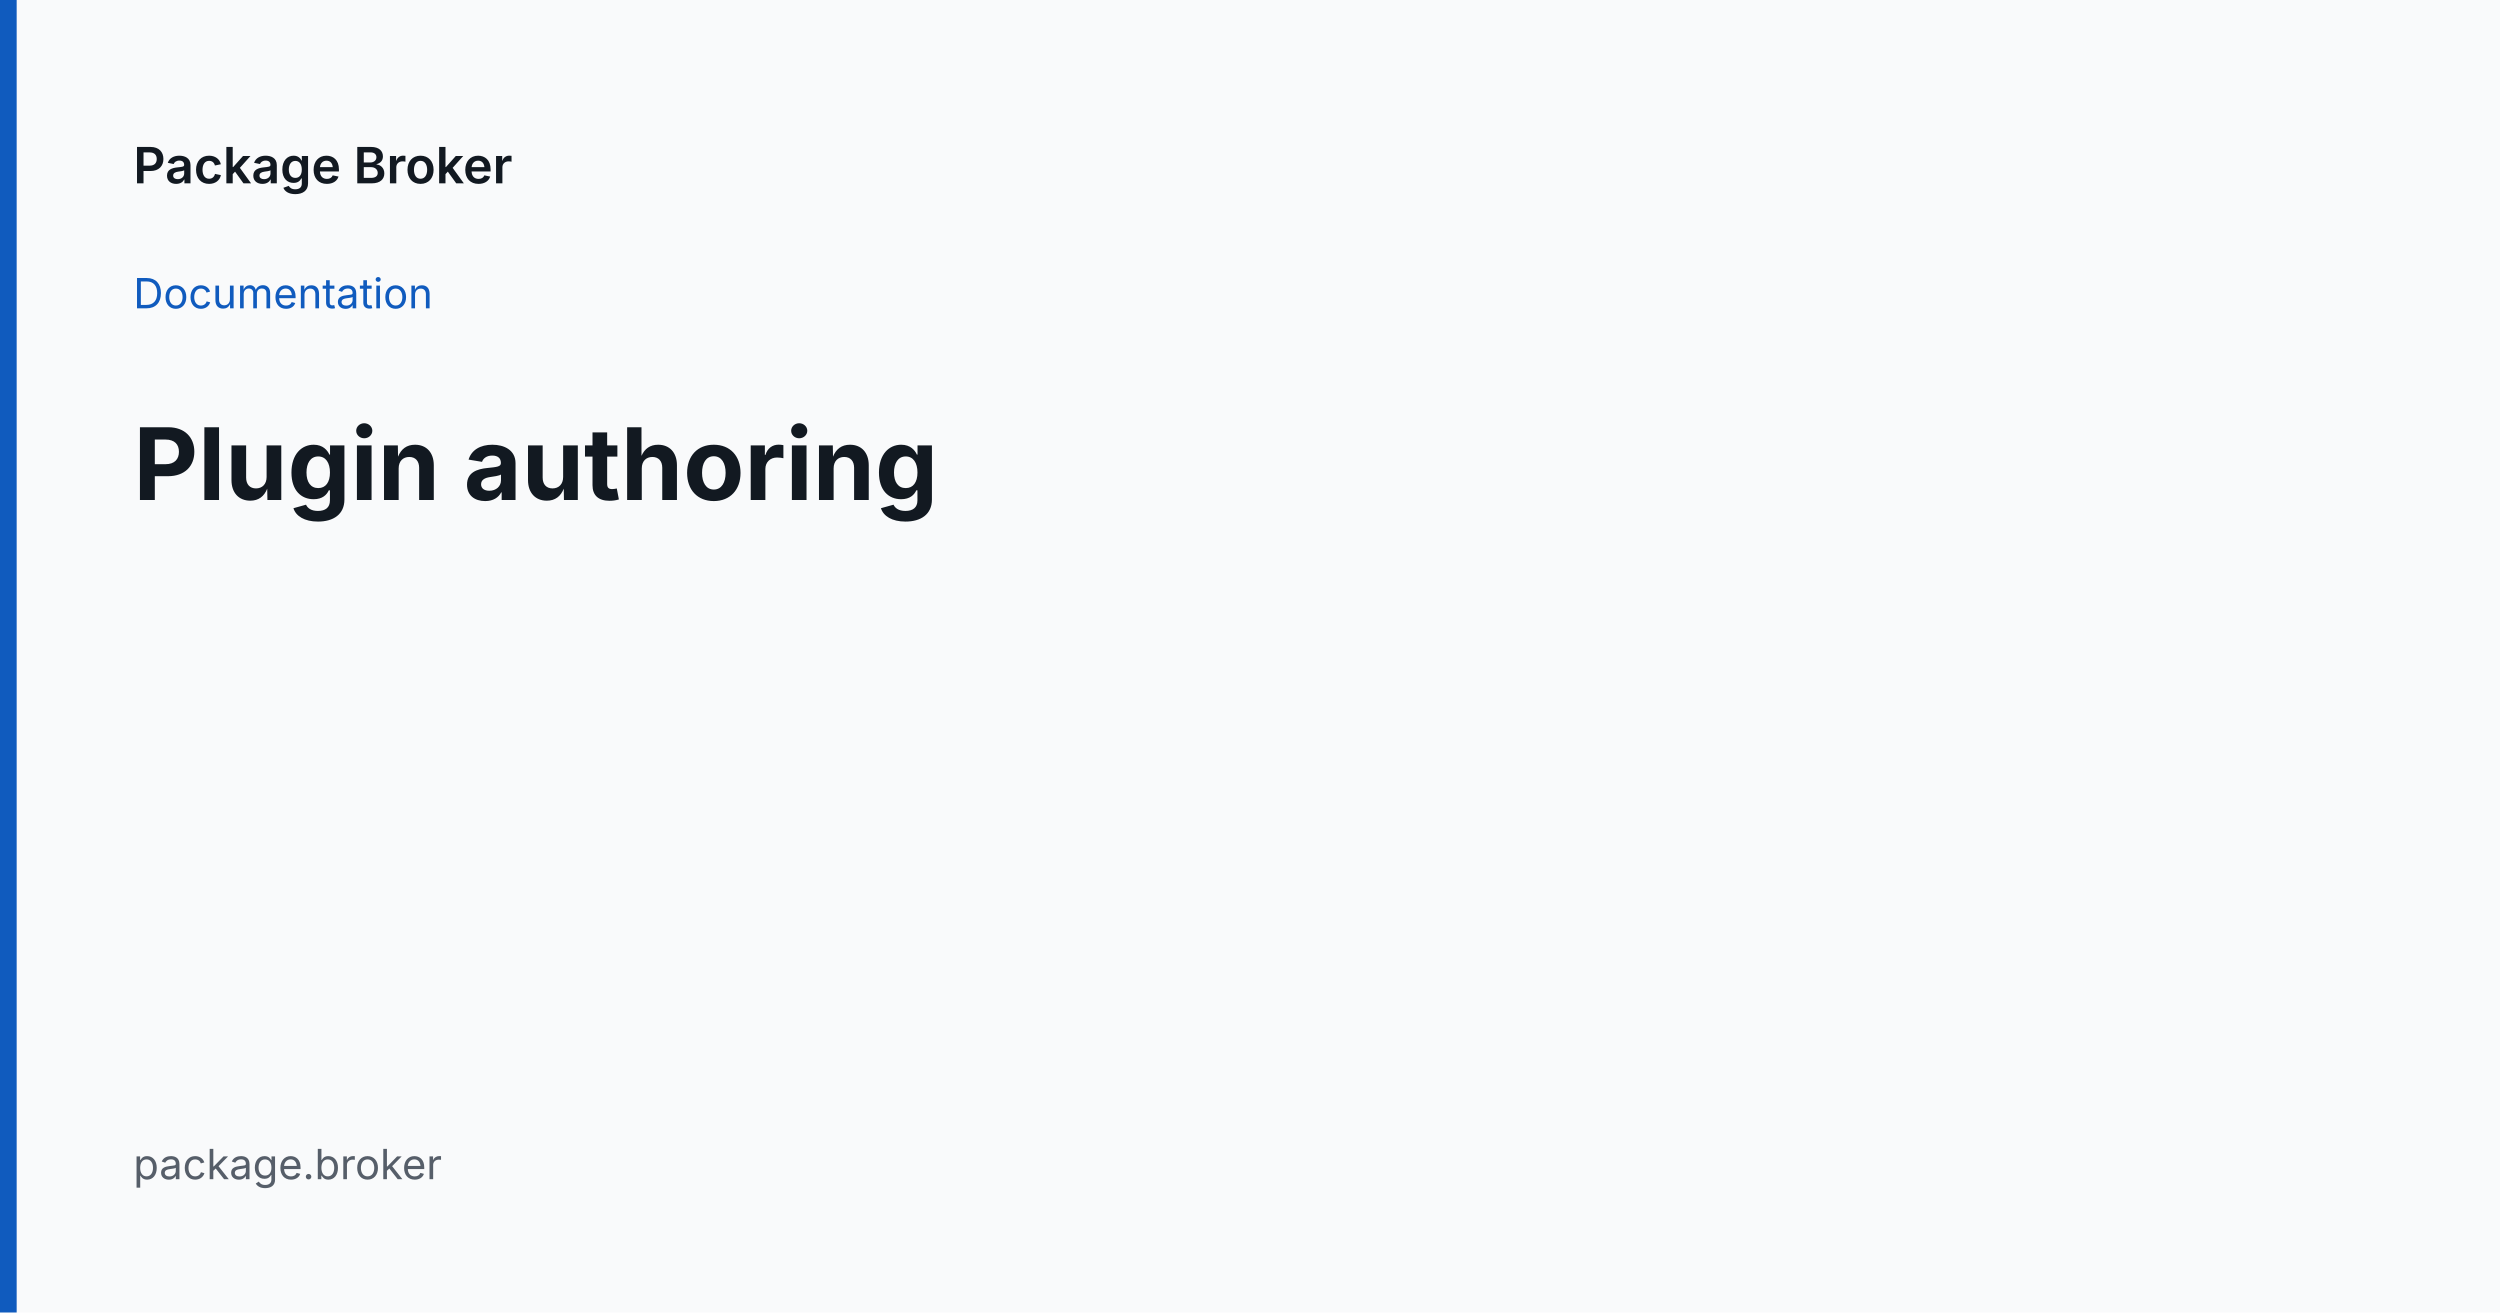
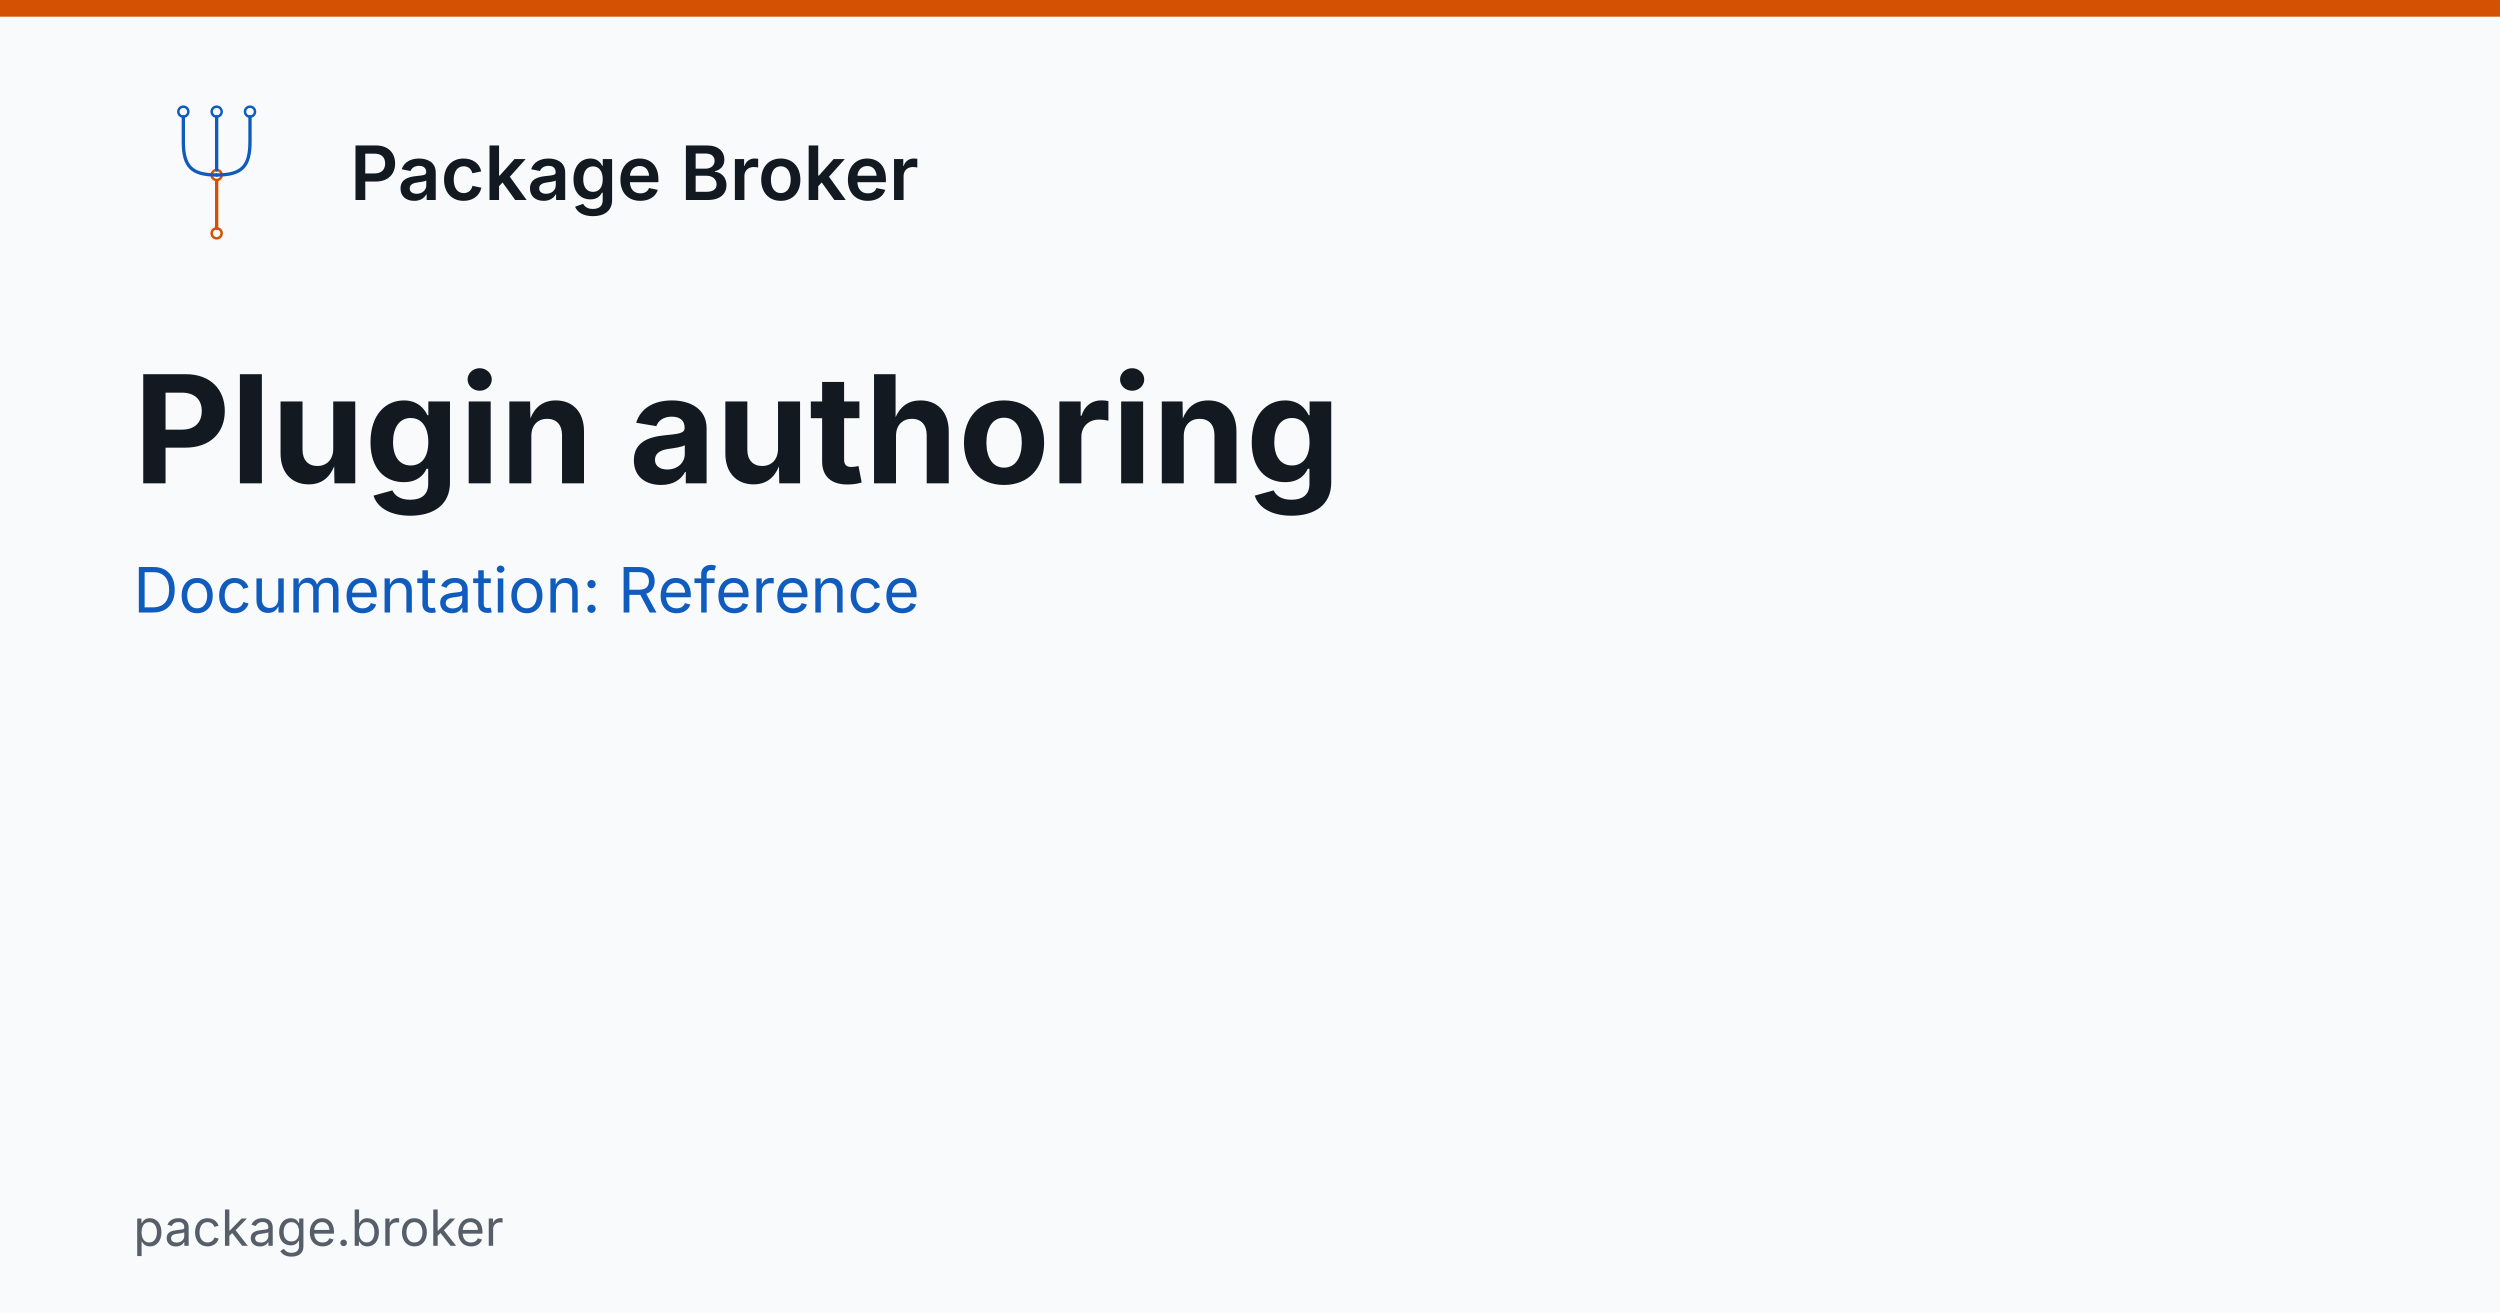
<svg xmlns="http://www.w3.org/2000/svg" width="1200" height="630" viewBox="0 0 1200 630" role="img" aria-labelledby="title description">
  <defs>
    <style>@font-face{font-family:Inter;src:url(inter-latin-wght-normal.woff2) format('woff2');font-weight:100 900}text{font-family:Inter,sans-serif}</style>
  </defs>
  <rect width="1200" height="630" fill="#f9fafb" />
-   <rect width="8" height="630" fill="#105bbe" />
-   <text x="64" y="88" font-size="24" font-weight="600" fill="#121921">Package Broker</text>
-   <text x="64" y="148" font-size="20" fill="#105bbe">Documentation</text>
-   <text x="64" y="240" font-size="48" font-weight="700" fill="#121921">
+   <rect width="1200" height="8" fill="#d45003" />
+   <svg x="64" y="40" width="80" height="80" viewBox="0 0 200 200" fill="none" aria-hidden="true">
+     <g>
+       <circle cx="100" cy="180" r="6" stroke="#d45003" stroke-width="3" fill="none" />
+       <path d="M100 174 L100 110" stroke="#d45003" stroke-width="4" stroke-linecap="round" />
+       <circle cx="100" cy="110" r="6" stroke="#d45003" stroke-width="3" fill="#f9fafb" />
+     </g>
+     <g>
+       <path d="M100 104 L100 40" stroke="#105bbe" stroke-width="4" stroke-linecap="round" />
+       <circle cx="100" cy="34" r="6" stroke="#105bbe" stroke-width="3" fill="none" />
+       <path d="M100 110 C70 110 60 100 60 70 L60 40" stroke="#105bbe" stroke-width="4" stroke-linecap="round" fill="none" />
+       <circle cx="60" cy="34" r="6" stroke="#105bbe" stroke-width="3" fill="none" />
+       <path d="M100 110 C130 110 140 100 140 70 L140 40" stroke="#105bbe" stroke-width="4" stroke-linecap="round" fill="none" />
+       <circle cx="140" cy="34" r="6" stroke="#105bbe" stroke-width="3" fill="none" />
+     </g>
+   </svg>
+   <text x="168" y="96" font-size="36" font-weight="600" fill="#121921">Package Broker</text>
+   <text data-role="headline" x="64" y="232" font-size="72" font-weight="700" fill="#121921">
    <tspan x="64" dy="0">Plugin authoring</tspan>
  </text>
-   <text x="64" y="566" font-size="20" fill="#565e69">package.broker</text>
+   <text data-role="support" x="64" y="294" font-size="30" fill="#105bbe">Documentation: Reference</text>
+   <text x="64" y="598" font-size="24" fill="#565e69">package.broker</text>
</svg>
